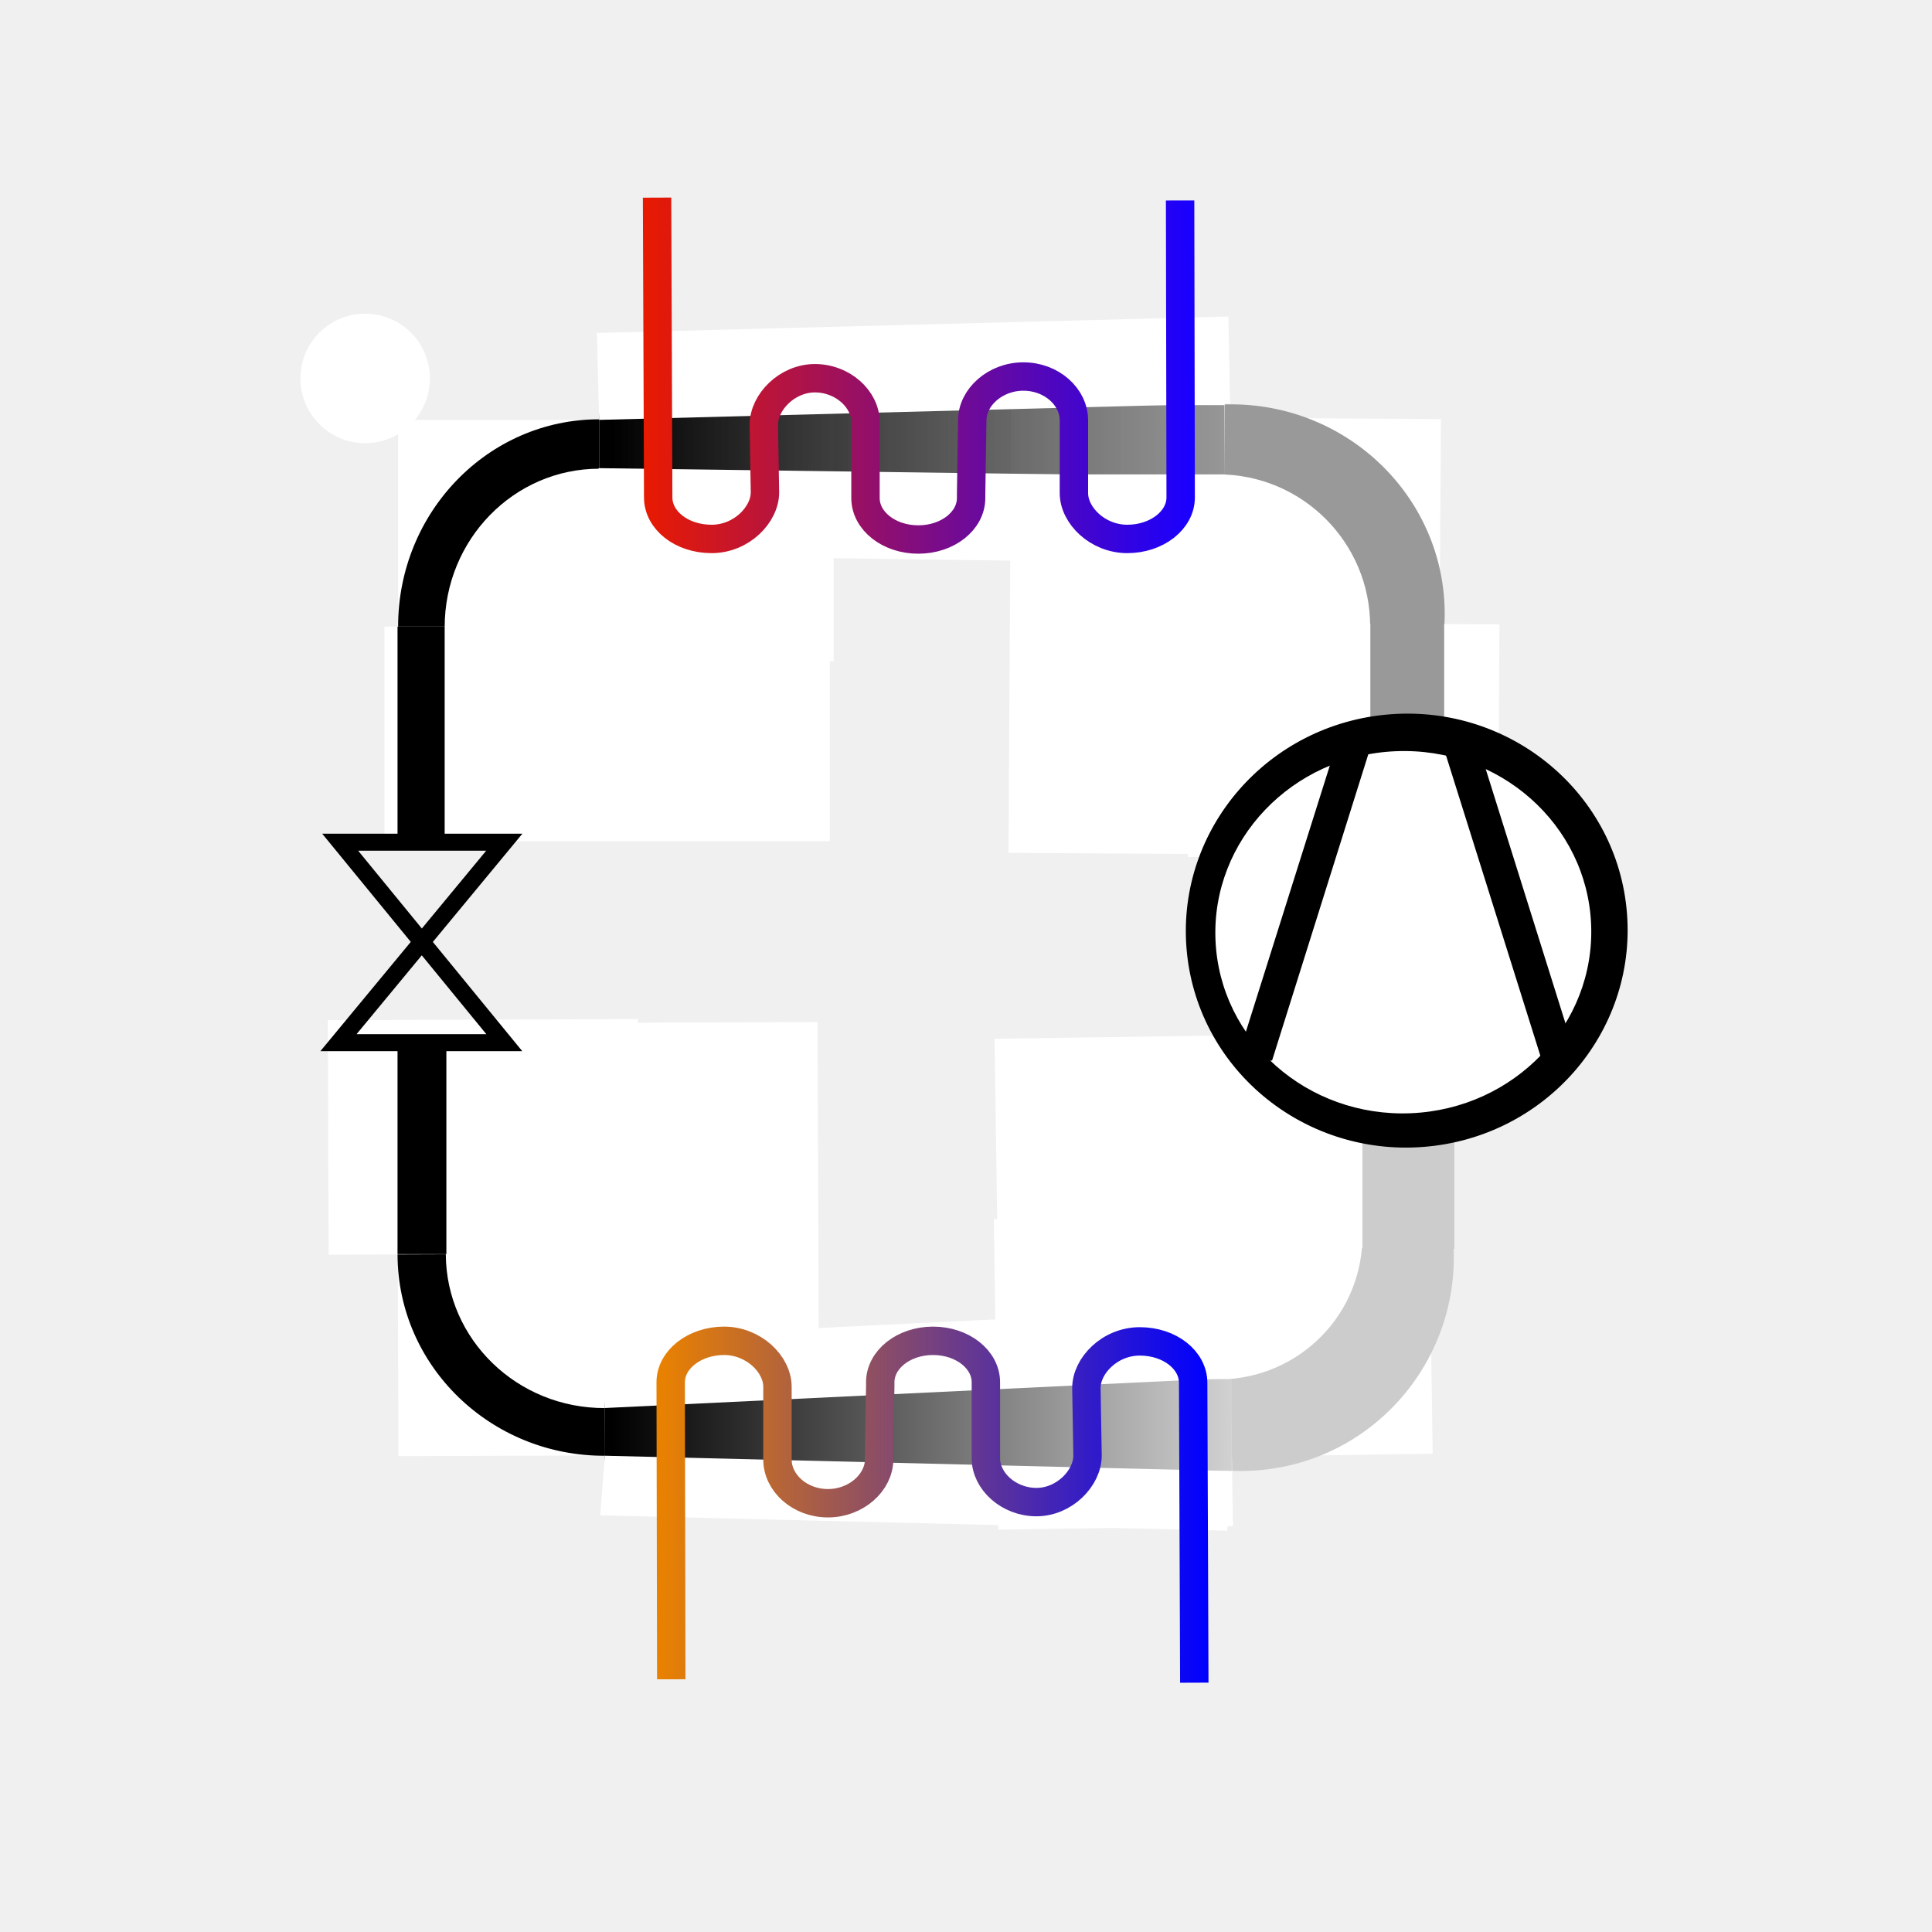
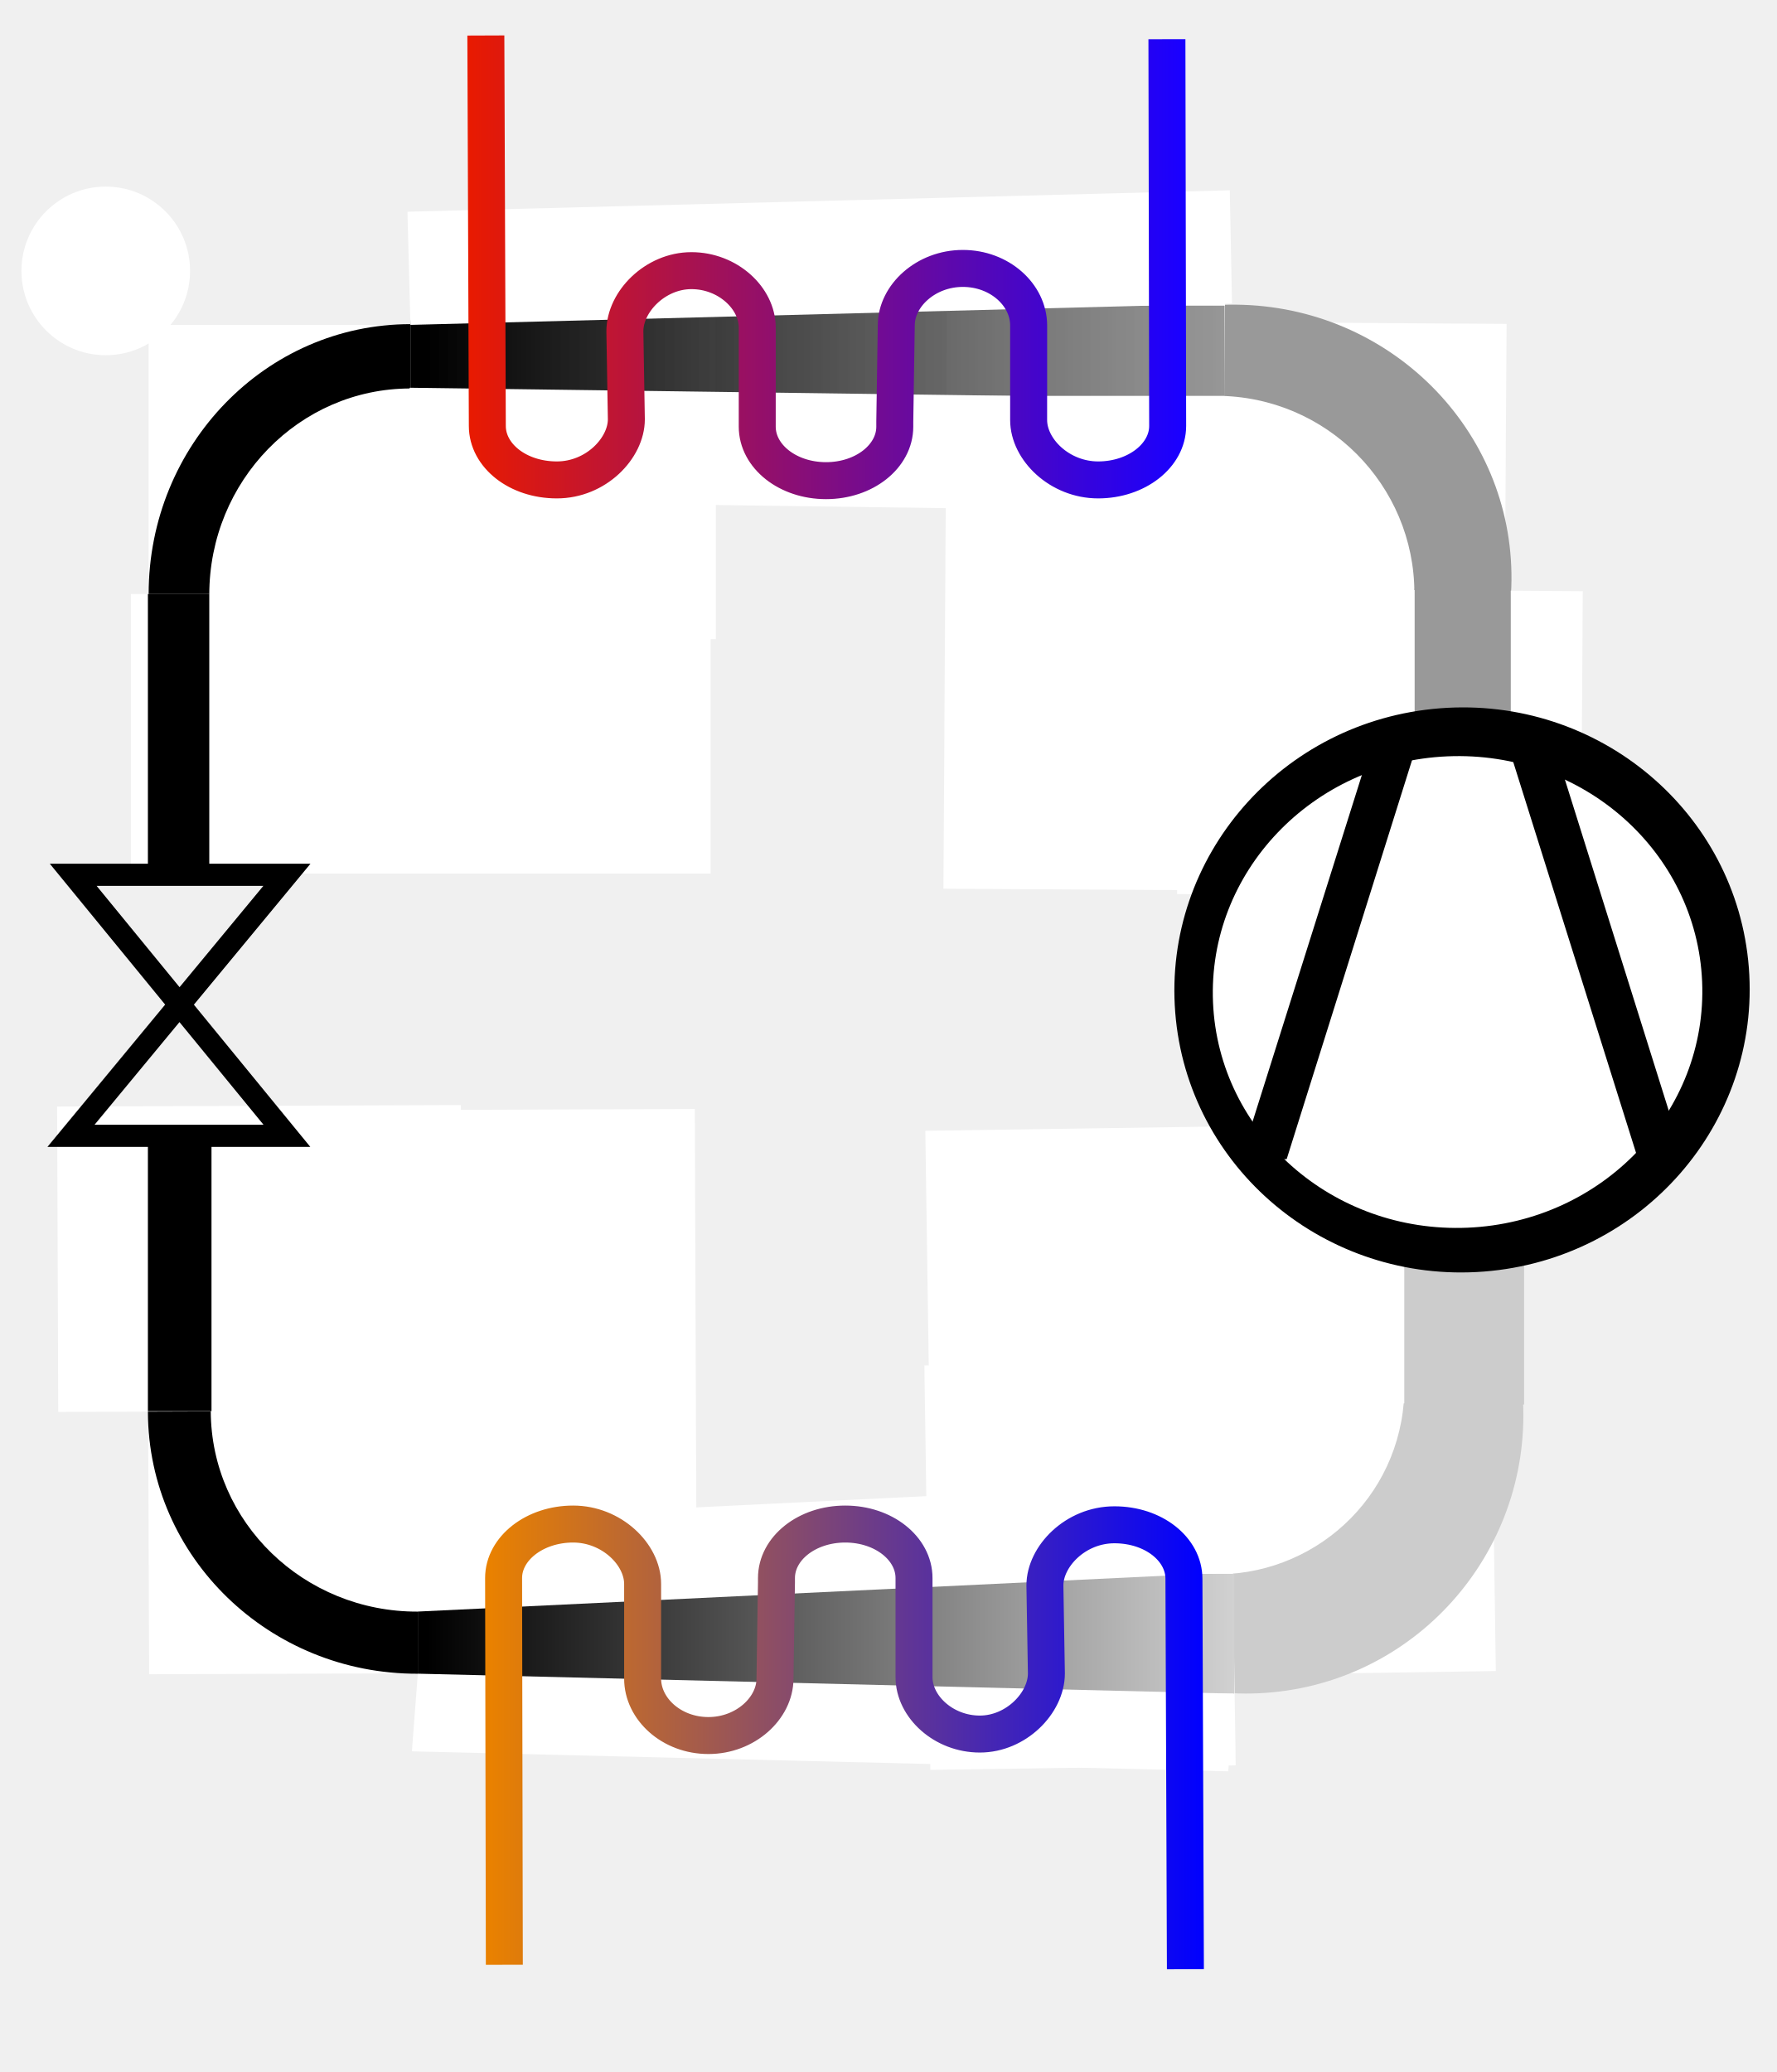
- <svg xmlns="http://www.w3.org/2000/svg" version="1.1" id="svg2" x="0px" y="0px" viewBox="0 0 340.2 340.2" style="enable-background:new 0 0 340.2 340.2;" xml:space="preserve">
+ <svg xmlns="http://www.w3.org/2000/svg" version="1.1" id="svg2" x="0px" y="0px" viewBox="50 30 240.2 280.2" xml:space="preserve" enable-background="new 0 0 340.2 340.2">
  <style type="text/css">
+     
	.st0{fill:#FFFFFF;}
	.st1{fill:#999999;}
	.st2{fill:#CCCCCC;}
	.st3{fill:url(#rect3732_1_);}
	.st4{fill:url(#rect3732-67_1_);}
	.st5{fill:none;stroke:url(#SVGID_1_);stroke-width:5;}
	.st6{fill:none;stroke:url(#SVGID_2_);stroke-width:5;}
	.st7{fill:none;stroke:#000000;stroke-width:3;}
- </style>
+ 
+   </style>
  <g id="layer1" transform="translate(0,-627.1654)">
    <ellipse id="path3457-4" class="st0" cx="64.3" cy="693.8" rx="11.4" ry="11.4" />
    <rect id="rect3545" x="70.1" y="701.1" class="st0" width="35.6" height="37.8" />
    <ellipse id="path3547" cx="105.5" cy="737.5" rx="35.4" ry="36.5" />
    <ellipse id="path3549" class="st0" cx="105.5" cy="737.6" rx="27.2" ry="27.9" />
    <rect id="rect3551" x="67.7" y="737.5" class="st0" width="78.4" height="37.8" />
    <rect id="rect3553" x="105.5" y="688.9" class="st0" width="41.3" height="54.7" />
    <rect id="rect3545-3" x="215.9" y="699.3" transform="matrix(6.412286e-03 -1 1 6.412286e-03 -486.4838 948.3292)" class="st0" width="36.2" height="39.3" />
    <ellipse id="path3547-9" transform="matrix(9.621826e-03 -1 1 9.621826e-03 -520.5943 944.9913)" class="st1" cx="216.8" cy="735.3" rx="36.9" ry="37.6" />
    <ellipse id="path3549-8" transform="matrix(5.075463e-02 -0.9987 0.9987 5.075463e-02 -532.863 914.1855)" class="st0" cx="214.5" cy="737.4" rx="26.7" ry="26.8" />
    <rect id="rect3551-1" x="155.8" y="717.9" transform="matrix(6.011934e-03 -1 1 6.011934e-03 -541.2576 928.83)" class="st0" width="81.5" height="37.6" />
    <rect id="rect3553-0" x="216" y="730.3" transform="matrix(6.265504e-03 -1 1 6.265504e-03 -522.478 989.4974)" class="st0" width="41.3" height="54.6" />
    <rect id="rect3545-3-0" x="216.4" y="845.6" transform="matrix(0.9999 -1.469058e-02 1.469058e-02 0.9999 -12.6751 3.5341)" class="st0" width="35.6" height="37.8" />
    <ellipse id="path3547-9-0" transform="matrix(0.995 -9.972150e-02 9.972150e-02 0.995 -83.5247 26.0201)" class="st2" cx="218.5" cy="848.5" rx="37.5" ry="37.7" />
    <ellipse id="path3549-8-5" transform="matrix(0.1825 -0.9832 0.9832 0.1825 -655.2383 901.4757)" class="st0" cx="214.5" cy="844.8" rx="25.3" ry="25.4" />
    <rect id="rect3551-1-4" x="175.4" y="809.5" transform="matrix(0.9999 -1.469058e-02 1.469058e-02 0.9999 -12.1469 3.2423)" class="st0" width="78.4" height="37.8" />
    <rect id="rect3553-0-3" x="175.4" y="841.5" transform="matrix(0.9999 -1.469058e-02 1.469058e-02 0.9999 -12.7431 2.9741)" class="st0" width="41.3" height="54.7" />
    <rect id="rect3545-3-0-8" x="70.1" y="847.9" transform="matrix(1 -3.643922e-03 3.643922e-03 1 -3.154 0.3301)" class="st0" width="37.8" height="35.6" />
    <ellipse id="path3547-9-0-0" transform="matrix(1 -3.936298e-03 3.936298e-03 1 -3.3372 0.4255)" cx="106.4" cy="848" rx="36.4" ry="35.5" />
    <ellipse id="path3549-8-5-9" transform="matrix(1 -3.955842e-03 3.955842e-03 1 -3.3534 0.4276)" class="st0" cx="106.4" cy="847.9" rx="27.9" ry="27.2" />
    <rect id="rect3551-1-4-3" x="106.4" y="807.2" transform="matrix(1 -3.643922e-03 3.643922e-03 1 -3.0836 0.4621)" class="st0" width="37.7" height="78.5" />
    <rect id="rect3553-0-3-9" x="57.8" y="806.7" transform="matrix(1 -3.643922e-03 3.643922e-03 1 -3.0143 0.3157)" class="st0" width="54.6" height="41.3" />
    <linearGradient id="rect3732_1_" gradientUnits="userSpaceOnUse" x1="266.913" y1="-500.495" x2="661.913" y2="-500.495" gradientTransform="matrix(0.7584 0 0 -0.7627 -94.7941 322.8889)">
-       <stop offset="0" style="stop-color:#000000" />
+       <stop offset="0" stop-color="#000000" />
      <stop offset="1" style="stop-color:#FFFFFF;stop-opacity:0" />
    </linearGradient>
    <rect id="rect3732" x="105.5" y="698.5" class="st3" width="110.1" height="12.2" />
-     <rect id="rect3732-6" x="239.9" y="818.2" class="st2" width="16.2" height="28.9">
- 	</rect>
-     <rect id="rect3732-6-6" x="70" y="737.5" width="8.3" height="37.9">
- 	</rect>
+     <rect id="rect3732-6" x="239.9" y="818.2" class="st2" width="16.2" height="28.9" />
+     <rect id="rect3732-6-6" x="70" y="737.5" width="8.3" height="37.9" />
    <linearGradient id="rect3732-67_1_" gradientUnits="userSpaceOnUse" x1="440.068" y1="-727.976" x2="265.068" y2="-727.976" gradientTransform="matrix(0.7612 0 0 -0.7627 -94.1251 322.8889)">
-       <stop offset="0" style="stop-color:#FFFFFF" />
-       <stop offset="1" style="stop-color:#000000" />
+       <stop offset="0" stop-color="#FFFFFF" />
+       <stop offset="1" stop-color="#000000" />
    </linearGradient>
    <rect id="rect3732-67" x="106.5" y="870" class="st4" width="110.4" height="16.2" />
-     <polygon id="rect4180" class="st0" points="105.6,862.9 216,857.5 216.9,869.8 106.5,875.1  " />
-     <polygon id="rect4180-0" class="st0" points="106.5,883.5 216.8,886.2 216.1,896.7 105.7,894  " />
-     <rect id="rect3732-6-6-7" x="70" y="810.6" width="8.6" height="37.4">
- 	</rect>
-     <rect id="rect3732-6-1" x="241.3" y="736.7" class="st1" width="13" height="30.6">
- 	</rect>
-     <polygon id="rect4279" class="st0" points="105.1,685.8 216.3,682.9 216.6,698.2 105.5,701.1  " />
-     <polygon id="rect4279-3" class="st0" points="105.4,709.6 216.6,711.1 216.3,726.4 105.2,724.9  " />
+     <polygon id="rect4180" class="st0" points="105.6 862.9 216 857.5 216.9 869.8 106.5 875.1 " />
+     <polygon id="rect4180-0" class="st0" points="106.5 883.5 216.8 886.2 216.1 896.7 105.7 894 " />
+     <rect id="rect3732-6-6-7" x="70" y="810.6" width="8.6" height="37.4" />
+     <rect id="rect3732-6-1" x="241.3" y="736.7" class="st1" width="13" height="30.6" />
+     <polygon id="rect4279" class="st0" points="105.1 685.8 216.3 682.9 216.6 698.2 105.5 701.1 " />
+     <polygon id="rect4279-3" class="st0" points="105.4 709.6 216.6 711.1 216.3 726.4 105.2 724.9 " />
    <ellipse id="path3415" transform="matrix(0.997 -7.792984e-02 7.792984e-02 0.997 -60.8931 21.7102)" cx="247.7" cy="791" rx="38.9" ry="38.2" />
    <ellipse id="path3417" transform="matrix(0.9991 -4.291219e-02 4.291219e-02 0.9991 -33.7302 11.3335)" class="st0" cx="247.1" cy="791.3" rx="33.1" ry="31.9" />
-     <polygon id="rect3419-1" points="271.5,813.9 252.9,754.7 259.3,755.2 277.9,814.5  " />
-     <polygon id="rect3419-1_1_" points="217.6,814.5 236.3,755.2 242.6,754.7 224,813.9  " />
+     <polygon id="rect3419-1" points="271.5 813.9 252.9 754.7 259.3 755.2 277.9 814.5 " />
+     <polygon id="rect3419-1_1_" points="217.6 814.5 236.3 755.2 242.6 754.7 224 813.9 " />
  </g>
  <linearGradient id="SVGID_1_" gradientUnits="userSpaceOnUse" x1="130.47" y1="691.173" x2="227.034" y2="691.173" gradientTransform="matrix(-1 0 0 -1 340.2 757.2692)">
-     <stop offset="0" style="stop-color:#1A00FF" />
-     <stop offset="1" style="stop-color:#E91A00" />
+     <stop offset="0" stop-color="#1A00FF" />
+     <stop offset="1" stop-color="#E91A00" />
  </linearGradient>
-   <path class="st5" d="M115.7,34.8l0.2,52.8c0,4,4.1,7.3,9.4,7.3c5.3,0,9.4-4.3,9.4-8.2l-0.2-11.9c0-4,4.1-8.2,9-8.2  c4.9,0,8.9,3.7,8.9,7.7v12.9v0.5c0,4,4.1,7.3,9.3,7.3s9.3-3.3,9.3-7.3V87l0.2-13c0-4,4-7.7,9-7.7s8.9,3.6,8.9,7.7v12.8  c0,4,4.2,8.1,9.4,8.1s9.4-3.3,9.4-7.3l-0.1-52.3" />
+   <path class="st5" d="M115.7 34.8l0.2 52.8c0 4 4.1 7.3 9.4 7.3 5.3 0 9.4-4.3 9.4-8.2l-0.2-11.9c0-4 4.1-8.2 9-8.2 4.9 0 8.9 3.7 8.9 7.7v12.9 0.5c0 4 4.1 7.3 9.3 7.3s9.3-3.3 9.3-7.3V87l0.2-13c0-4 4-7.7 9-7.7s8.9 3.6 8.9 7.7v12.8c0 4 4.2 8.1 9.4 8.1s9.4-3.3 9.4-7.3l-0.1-52.3" />
  <linearGradient id="SVGID_2_" gradientUnits="userSpaceOnUse" x1="35.026" y1="556.541" x2="131.589" y2="556.541" gradientTransform="matrix(1 0 0 1 81.2333 -291.5666)">
-     <stop offset="0" style="stop-color:#E98100" />
-     <stop offset="1" style="stop-color:#0000FF" />
+     <stop offset="0" stop-color="#E98100" />
+     <stop offset="1" stop-color="#0000FF" />
  </linearGradient>
-   <path class="st6" d="M210.3,296.3l-0.2-52.8c0-4-4.1-7.3-9.4-7.3s-9.4,4.3-9.4,8.2l0.2,11.9c0,4-4.1,8.2-9,8.2s-8.9-3.7-8.9-7.7  v-12.9v-0.5c0-4-4.1-7.3-9.3-7.3s-9.3,3.3-9.3,7.3v0.6l-0.2,13c0,4-4,7.7-9,7.7c-5,0-8.9-3.6-8.9-7.7v-12.8c0-4-4.2-8.1-9.4-8.1  c-5.2,0-9.4,3.3-9.4,7.3l0.1,52.3" />
-   <polygon class="st7" points="59.9,148.3 88.8,148.3 59.6,183.6 88.8,183.6 " />
+   <path class="st6" d="M210.3 296.3l-0.2-52.8c0-4-4.1-7.3-9.4-7.3s-9.4 4.3-9.4 8.2l0.2 11.9c0 4-4.1 8.2-9 8.2s-8.9-3.7-8.9-7.7v-12.9 -0.5c0-4-4.1-7.3-9.3-7.3s-9.3 3.3-9.3 7.3v0.6l-0.2 13c0 4-4 7.7-9 7.7 -5 0-8.9-3.6-8.9-7.7v-12.8c0-4-4.2-8.1-9.4-8.1 -5.2 0-9.4 3.3-9.4 7.3l0.1 52.3" />
+   <polygon class="st7" points="59.9 148.3 88.8 148.3 59.6 183.6 88.8 183.6 " />
</svg>
